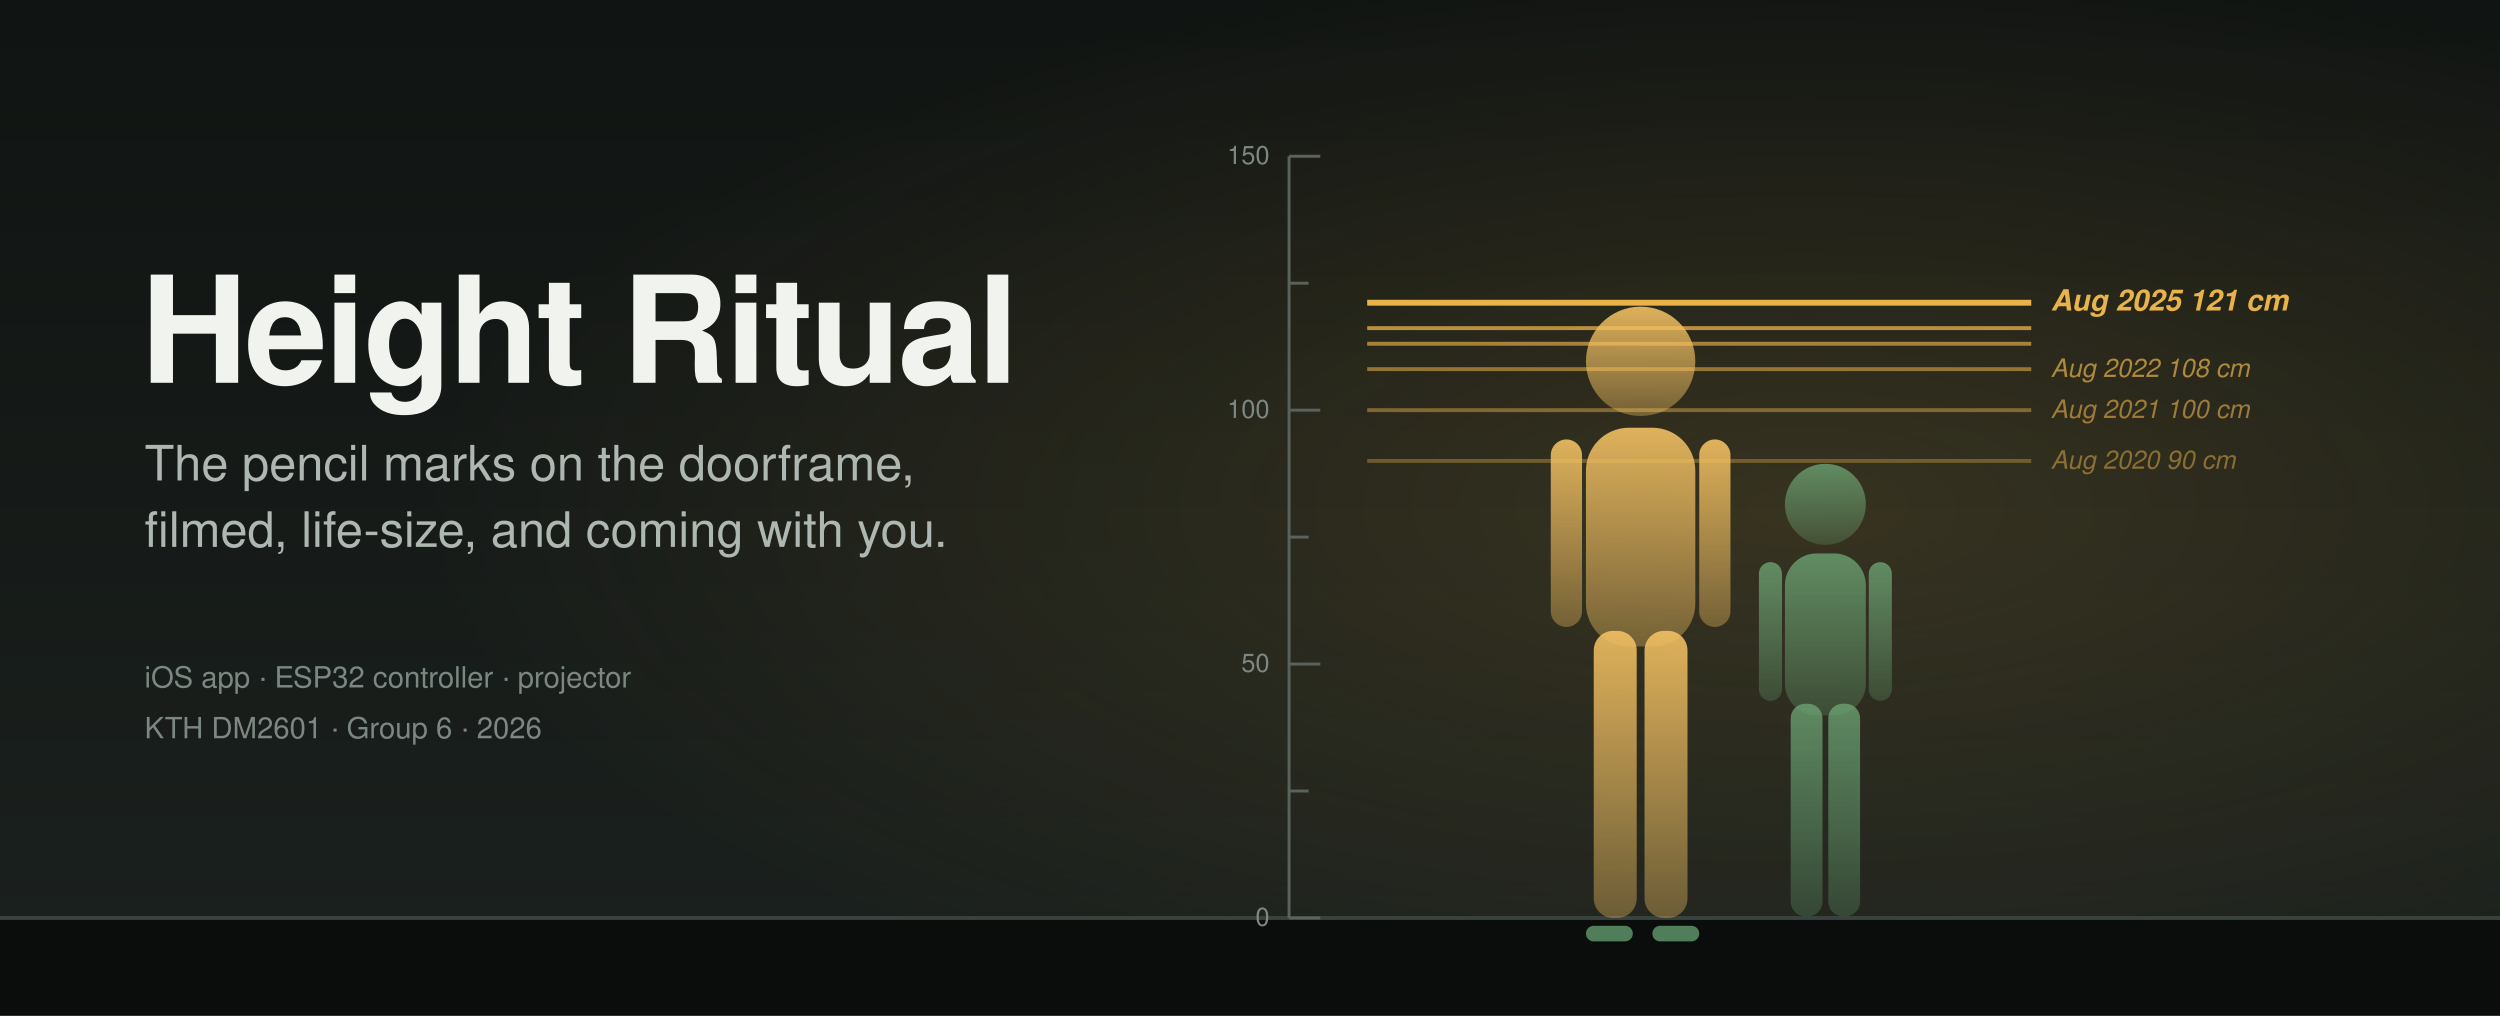
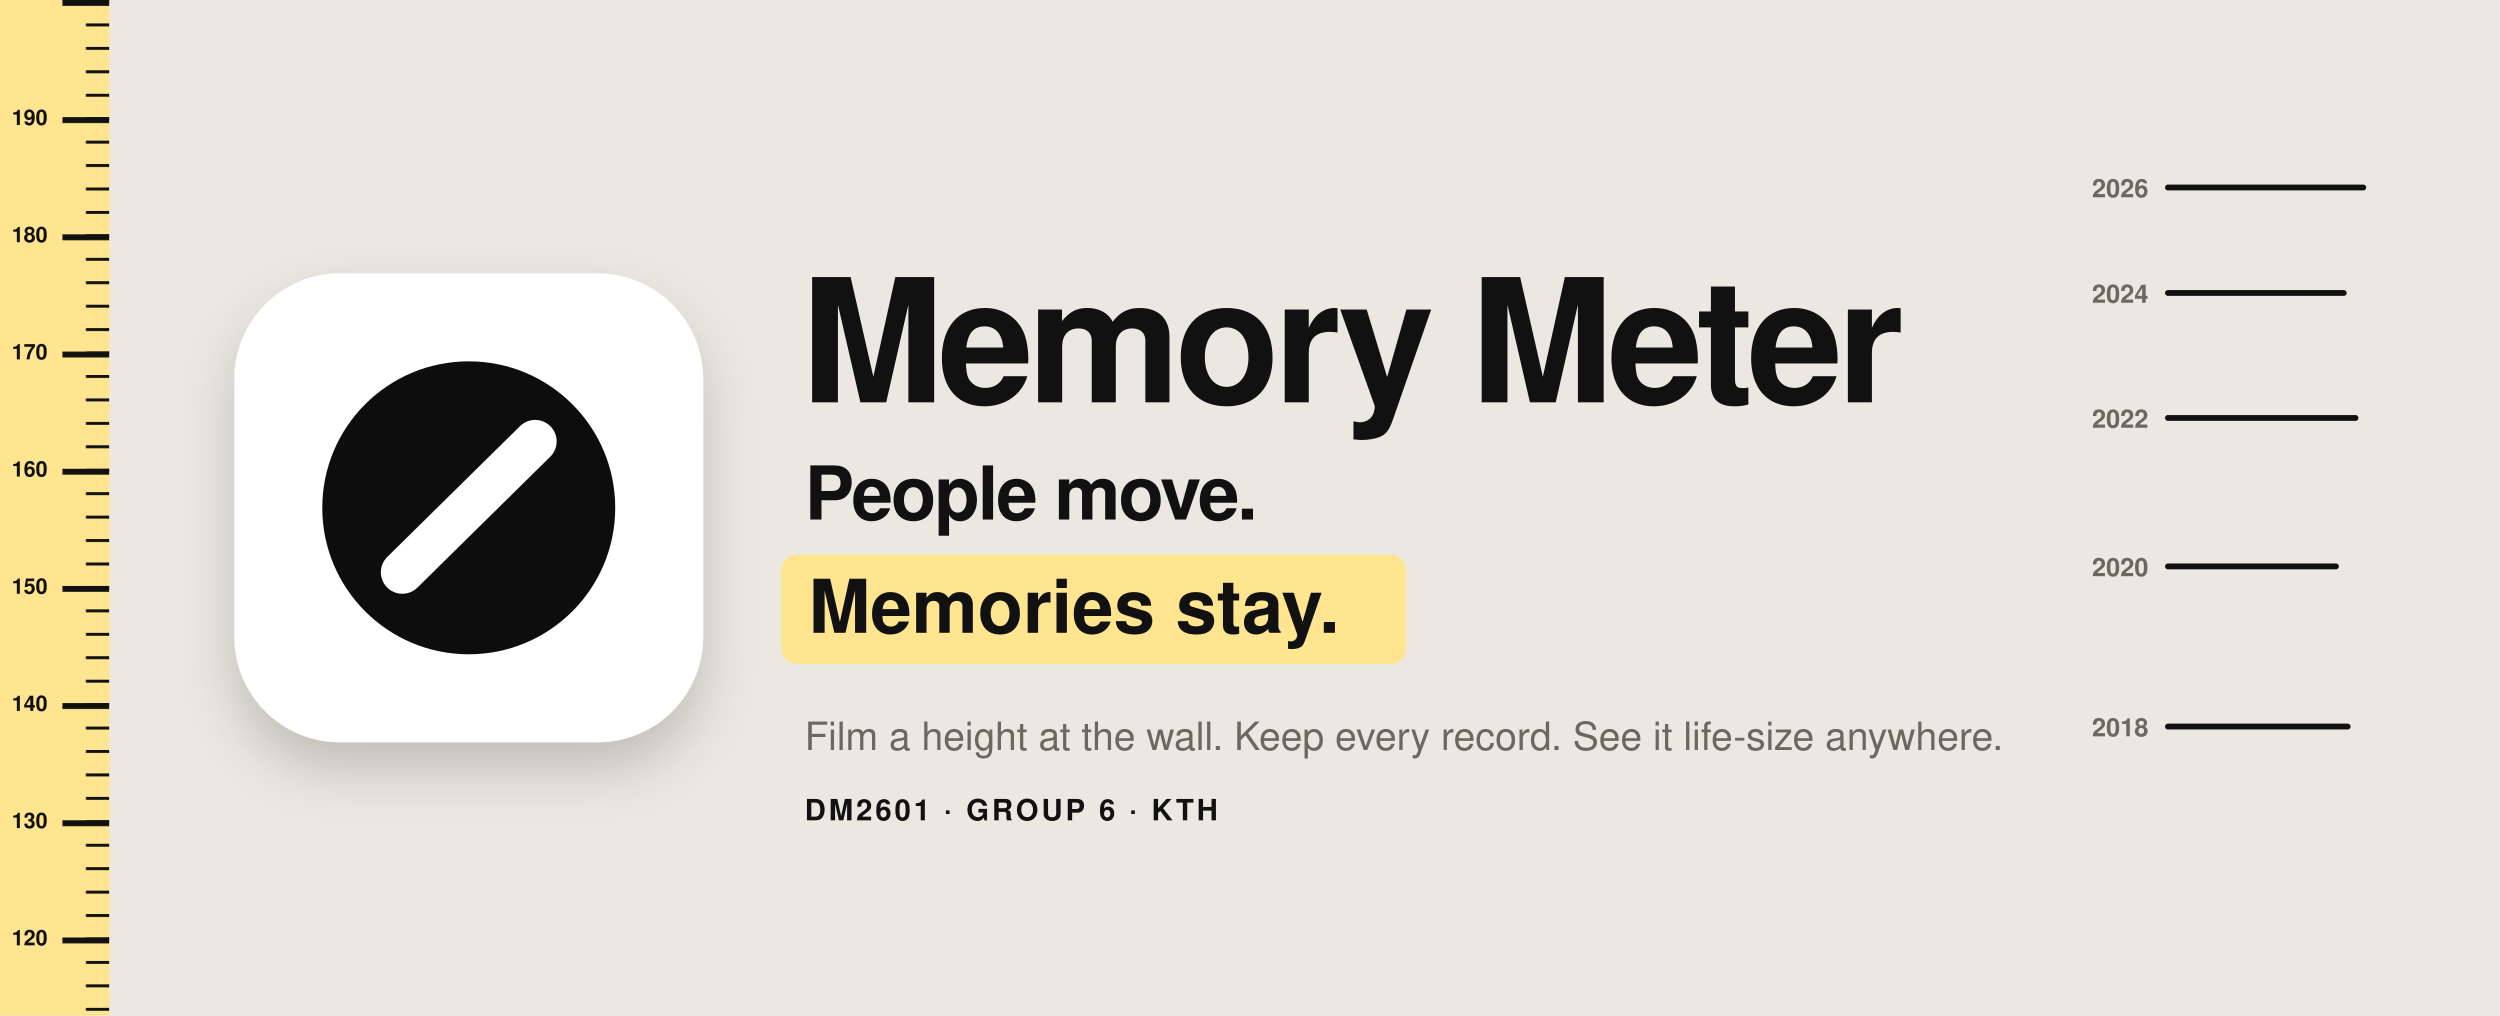
- <svg xmlns="http://www.w3.org/2000/svg" width="1280" height="520" viewBox="0 0 1280 520" font-family="-apple-system, 'SF Pro Display', 'Helvetica Neue', Helvetica, Arial, sans-serif">
+ <svg xmlns="http://www.w3.org/2000/svg" width="1280" height="520" viewBox="0 0 1280 520" font-family="Poppins, -apple-system, 'SF Pro Display', 'Helvetica Neue', Helvetica, Arial, sans-serif">
  <defs>
-     <linearGradient id="wall" x1="0" y1="0" x2="0" y2="1">
-       <stop offset="0" stop-color="#101412" />
-       <stop offset="1" stop-color="#1b211e" />
-     </linearGradient>
-     <radialGradient id="beam" cx="0.72" cy="0.5" r="0.55">
-       <stop offset="0" stop-color="#e9b34a" stop-opacity="0.16" />
-       <stop offset="1" stop-color="#e9b34a" stop-opacity="0" />
-     </radialGradient>
-     <linearGradient id="figure" x1="0" y1="0" x2="0" y2="1">
-       <stop offset="0" stop-color="#f2c062" stop-opacity="0.9" />
-       <stop offset="1" stop-color="#f2c062" stop-opacity="0.35" />
-     </linearGradient>
-     <linearGradient id="small" x1="0" y1="0" x2="0" y2="1">
-       <stop offset="0" stop-color="#7fc98f" stop-opacity="0.75" />
-       <stop offset="1" stop-color="#7fc98f" stop-opacity="0.25" />
-     </linearGradient>
+     <pattern id="minor" width="56" height="12" patternUnits="userSpaceOnUse">
+       <rect x="44" y="0" width="12" height="1.5" fill="#111" />
+     </pattern>
+     <pattern id="major" width="56" height="60" patternUnits="userSpaceOnUse">
+       <rect x="32" y="0" width="24" height="3" fill="#111" />
+     </pattern>
+     <filter id="lift" x="-20%" y="-20%" width="140%" height="150%">
+       <feDropShadow dx="0" dy="14" stdDeviation="14" flood-color="#000" flood-opacity="0.18" />
+     </filter>
  </defs>
-   <rect width="1280" height="520" fill="url(#wall)" />
-   <rect width="1280" height="520" fill="url(#beam)" />
-   <rect y="470" width="1280" height="50" fill="#0b0d0c" />
-   <line x1="0" y1="470" x2="1280" y2="470" stroke="#3a423e" stroke-width="2" />
-   <g stroke="#59625d" stroke-width="1.5">
-     <line x1="660" y1="470" x2="660" y2="80" />
+   <rect width="1280" height="520" fill="#ebe8e1" />
+   <rect x="0" y="0" width="56" height="520" fill="#ffe58f" />
+   <rect x="0" y="0" width="56" height="520" fill="url(#minor)" />
+   <rect x="0" y="0" width="56" height="520" fill="url(#major)" />
+   <g font-size="11" font-weight="700" fill="#111" text-anchor="start">
+     <text x="6" y="64">190</text>
+     <text x="6" y="124">180</text>
+     <text x="6" y="184">170</text>
+     <text x="6" y="244">160</text>
+     <text x="6" y="304">150</text>
+     <text x="6" y="364">140</text>
+     <text x="6" y="424">130</text>
+     <text x="6" y="484">120</text>
  </g>
-   <g fill="#7d8781" font-size="13" text-anchor="end">
-     <text x="650" y="474">0</text>
-     <text x="650" y="344">50</text>
-     <text x="650" y="214">100</text>
-     <text x="650" y="84">150</text>
+   <g transform="translate(120 140)" filter="url(#lift)">
+     <rect width="240" height="240" rx="54" fill="#fff" />
+     <circle cx="120" cy="120" r="75" fill="#111" />
+     <line x1="86" y1="153" x2="154" y2="86" stroke="#fff" stroke-width="22" stroke-linecap="round" />
  </g>
-   <g stroke="#59625d" stroke-width="1.5">
-     <line x1="660" y1="470" x2="676" y2="470" />
-     <line x1="660" y1="340" x2="676" y2="340" />
-     <line x1="660" y1="210" x2="676" y2="210" />
-     <line x1="660" y1="80" x2="676" y2="80" />
-     <line x1="660" y1="405" x2="670" y2="405" />
-     <line x1="660" y1="275" x2="670" y2="275" />
-     <line x1="660" y1="145" x2="670" y2="145" />
+   <text x="410" y="206" font-size="88" font-weight="800" fill="#111" letter-spacing="-3">Memory Meter</text>
+   <text x="412" y="266" font-size="38" font-weight="800" fill="#111" letter-spacing="-1">People move.</text>
+   <rect x="400" y="284" width="320" height="56" rx="8" fill="#ffe58f" />
+   <text x="414" y="324" font-size="38" font-weight="800" fill="#111" textLength="292" lengthAdjust="spacingAndGlyphs">Memories stay.</text>
+   <text x="412" y="384" font-size="20" font-weight="500" fill="#6b6860">Film a height at the wall. Keep every record. See it life-size anywhere.</text>
+   <text x="412" y="420" font-size="15" font-weight="700" fill="#111" letter-spacing="1.5">DM2601 · GROUP 6 · KTH</text>
+   <g stroke="#111" stroke-linecap="round">
+     <line x1="1110" y1="96" x2="1210" y2="96" stroke-width="3" />
+     <line x1="1110" y1="150" x2="1200" y2="150" stroke-width="3" />
+     <line x1="1110" y1="214" x2="1206" y2="214" stroke-width="3" />
+     <line x1="1110" y1="290" x2="1196" y2="290" stroke-width="3" />
+     <line x1="1110" y1="372" x2="1202" y2="372" stroke-width="3" />
  </g>
-   <g stroke="#e9b34a" stroke-width="2">
-     <line x1="700" y1="236" x2="1040" y2="236" stroke-opacity="0.35" />
-     <line x1="700" y1="210" x2="1040" y2="210" stroke-opacity="0.45" />
-     <line x1="700" y1="189" x2="1040" y2="189" stroke-opacity="0.55" />
-     <line x1="700" y1="176" x2="1040" y2="176" stroke-opacity="0.65" />
-     <line x1="700" y1="168" x2="1040" y2="168" stroke-opacity="0.75" />
-     <line x1="700" y1="155" x2="1040" y2="155" stroke-width="3" />
-   </g>
-   <g fill="#e9b34a" font-size="13" font-style="italic">
-     <text x="1050" y="240" fill-opacity="0.5">Aug 2020  90 cm</text>
-     <text x="1050" y="214" fill-opacity="0.6">Aug 2021  100 cm</text>
-     <text x="1050" y="193" fill-opacity="0.7">Aug 2022  108 cm</text>
-     <text x="1050" y="159" font-weight="600" font-size="15">Aug 2025  121 cm</text>
-   </g>
-   <g transform="translate(800 155)" fill="url(#figure)">
-     <circle cx="40" cy="30" r="28" />
-     <rect x="12" y="64" width="56" height="112" rx="22" />
-     <rect x="-6" y="70" width="16" height="96" rx="8" />
-     <rect x="70" y="70" width="16" height="96" rx="8" />
-     <rect x="16" y="168" width="22" height="147" rx="10" />
-     <rect x="42" y="168" width="22" height="147" rx="10" />
-   </g>
-   <g transform="translate(905 236) scale(0.74)" fill="url(#small)" opacity="0.8">
-     <circle cx="40" cy="30" r="28" />
-     <rect x="12" y="64" width="56" height="112" rx="22" />
-     <rect x="-6" y="70" width="16" height="96" rx="8" />
-     <rect x="70" y="70" width="16" height="96" rx="8" />
-     <rect x="16" y="168" width="22" height="147" rx="10" />
-     <rect x="42" y="168" width="22" height="147" rx="10" />
-   </g>
-   <g fill="#7fc98f" fill-opacity="0.6">
-     <rect x="812" y="474" width="24" height="8" rx="4" />
-     <rect x="846" y="474" width="24" height="8" rx="4" />
-   </g>
-   <text x="72" y="196" fill="#f1f3ef" font-size="76" font-weight="700" letter-spacing="-1.5">Height Ritual</text>
-   <text x="74" y="246" fill="#aeb7b1" font-size="25">The pencil marks on the doorframe,</text>
-   <text x="74" y="280" fill="#aeb7b1" font-size="25">filmed, life-size, and coming with you.</text>
-   <g font-size="15" fill="#7d8781">
-     <text x="74" y="352">iOS app  ·  ESP32 controller  ·  projector</text>
-     <text x="74" y="378">KTH DM2601  ·  Group 6  ·  2026</text>
+   <g font-size="13" font-weight="700" fill="#6b6860" text-anchor="end">
+     <text x="1100" y="101">2026</text>
+     <text x="1100" y="155">2024</text>
+     <text x="1100" y="219">2022</text>
+     <text x="1100" y="295">2020</text>
+     <text x="1100" y="377">2018</text>
  </g>
</svg>
